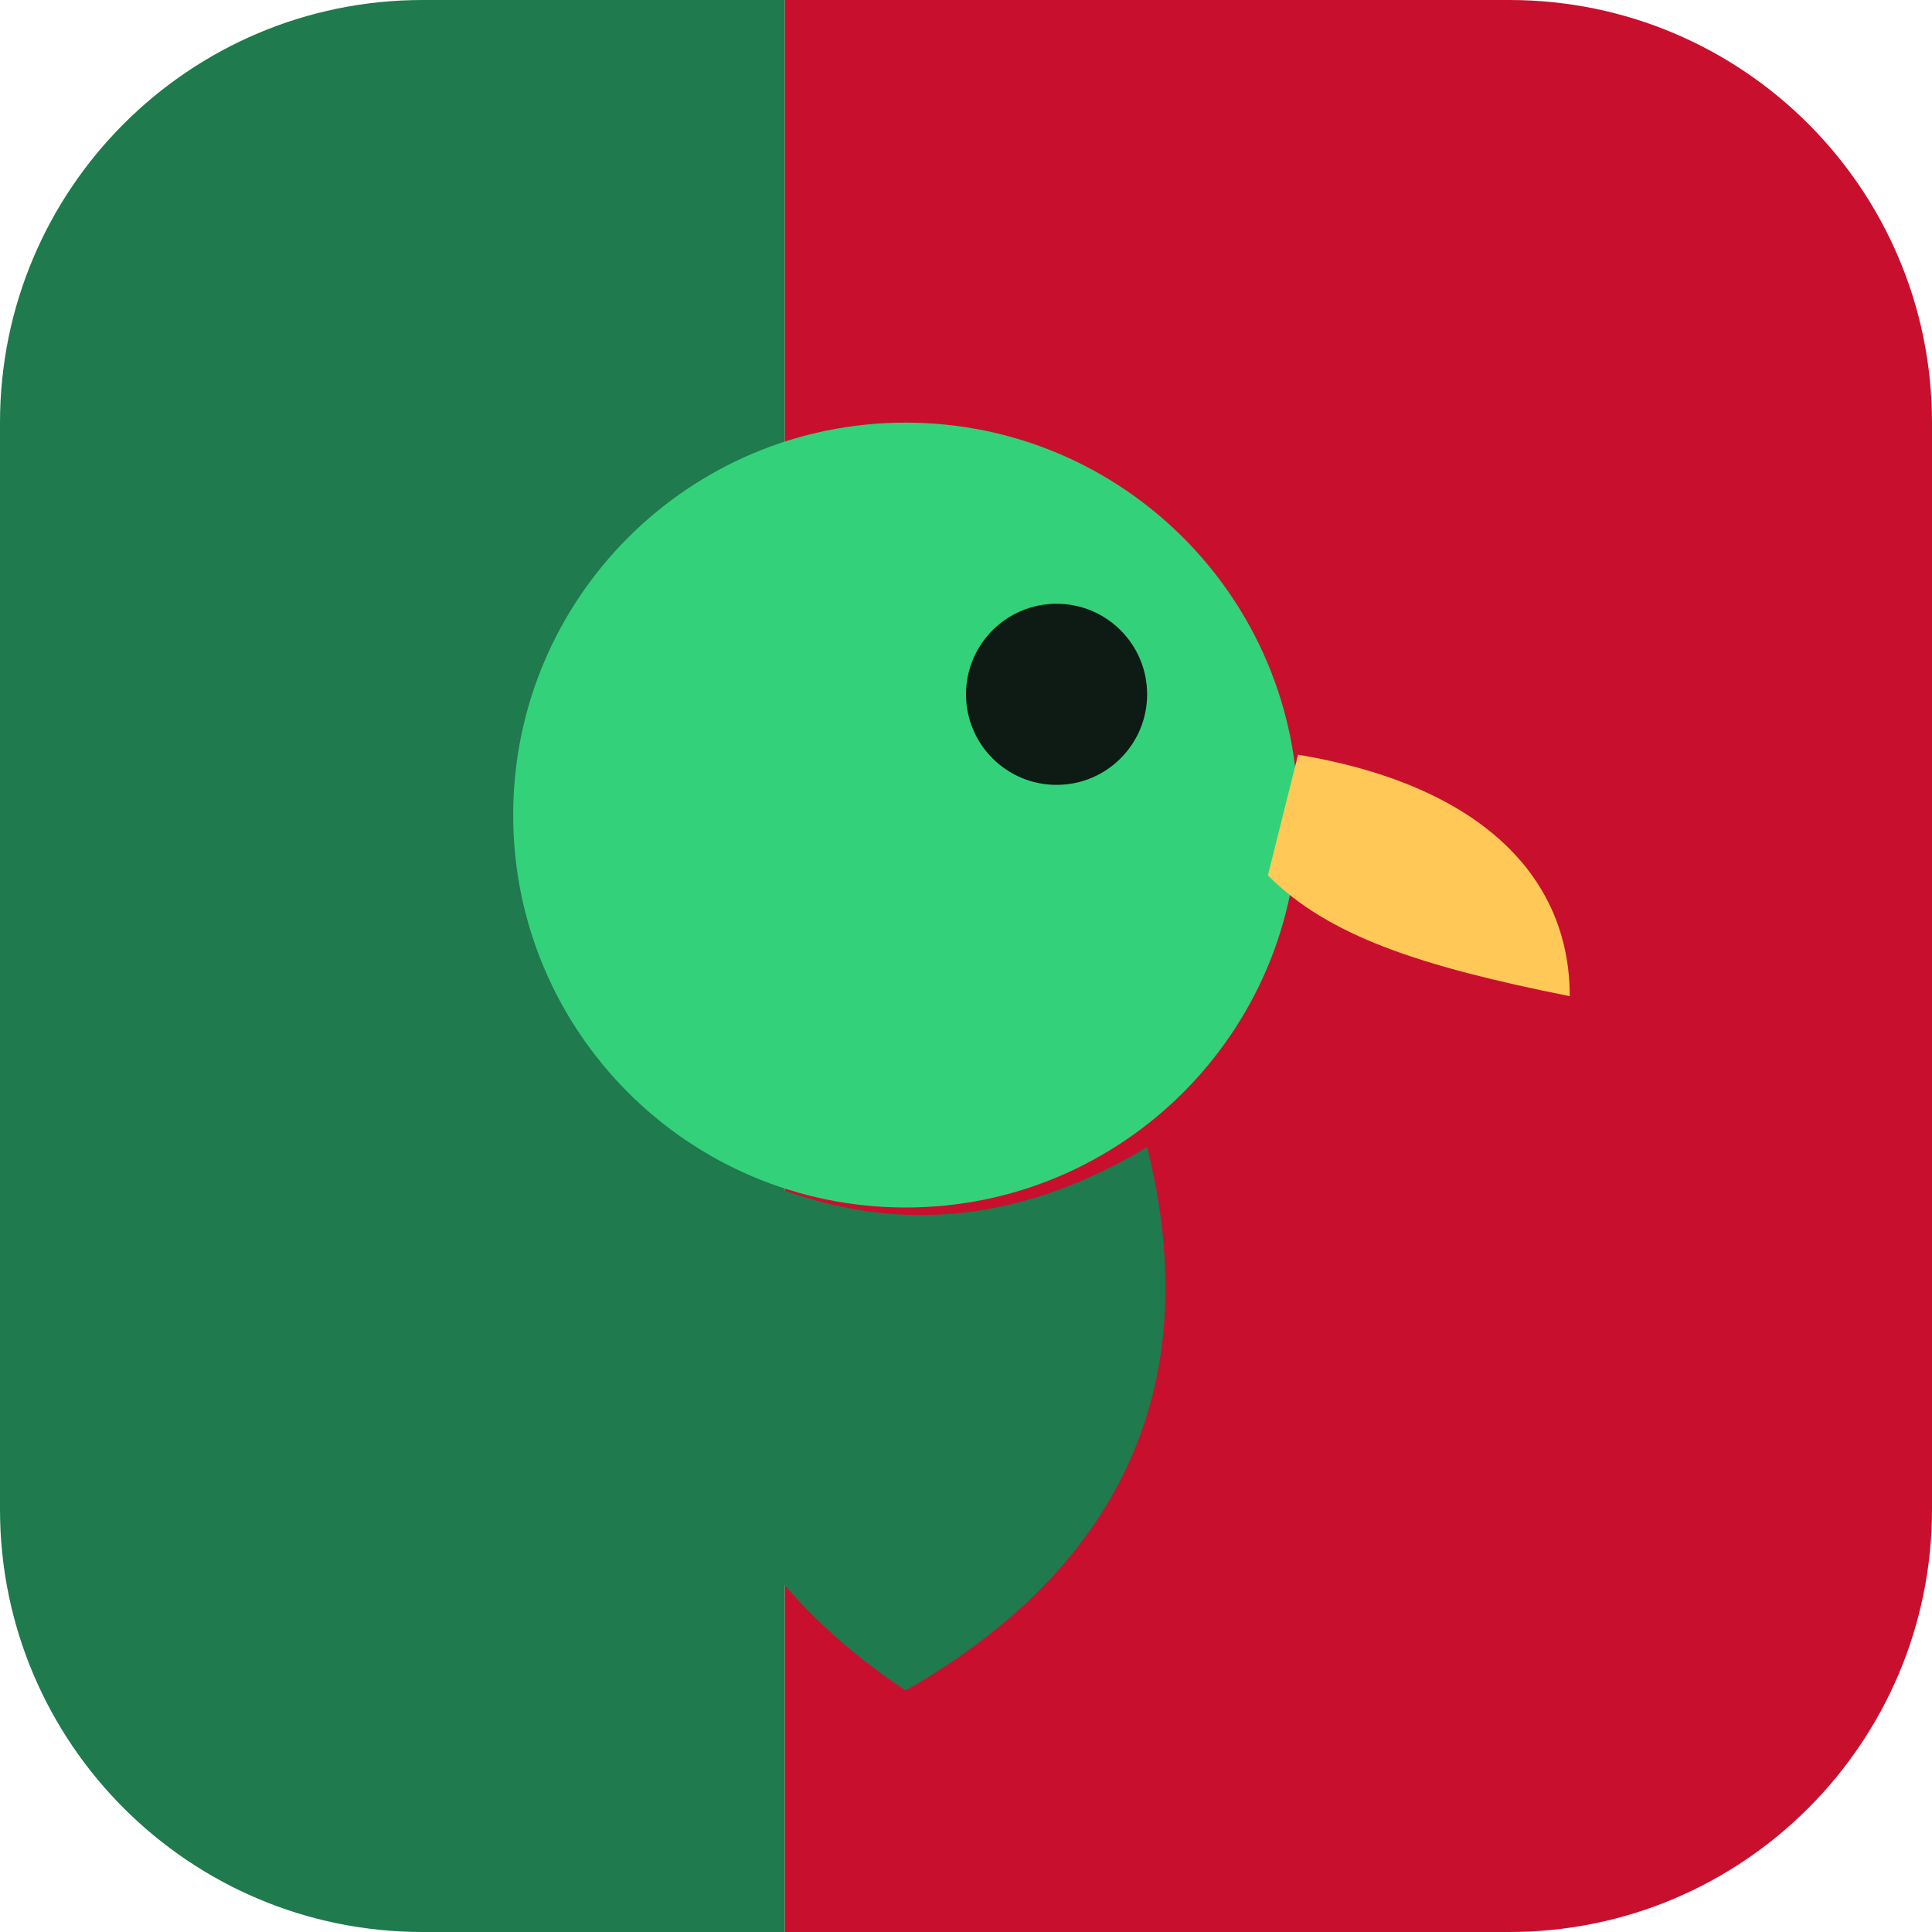
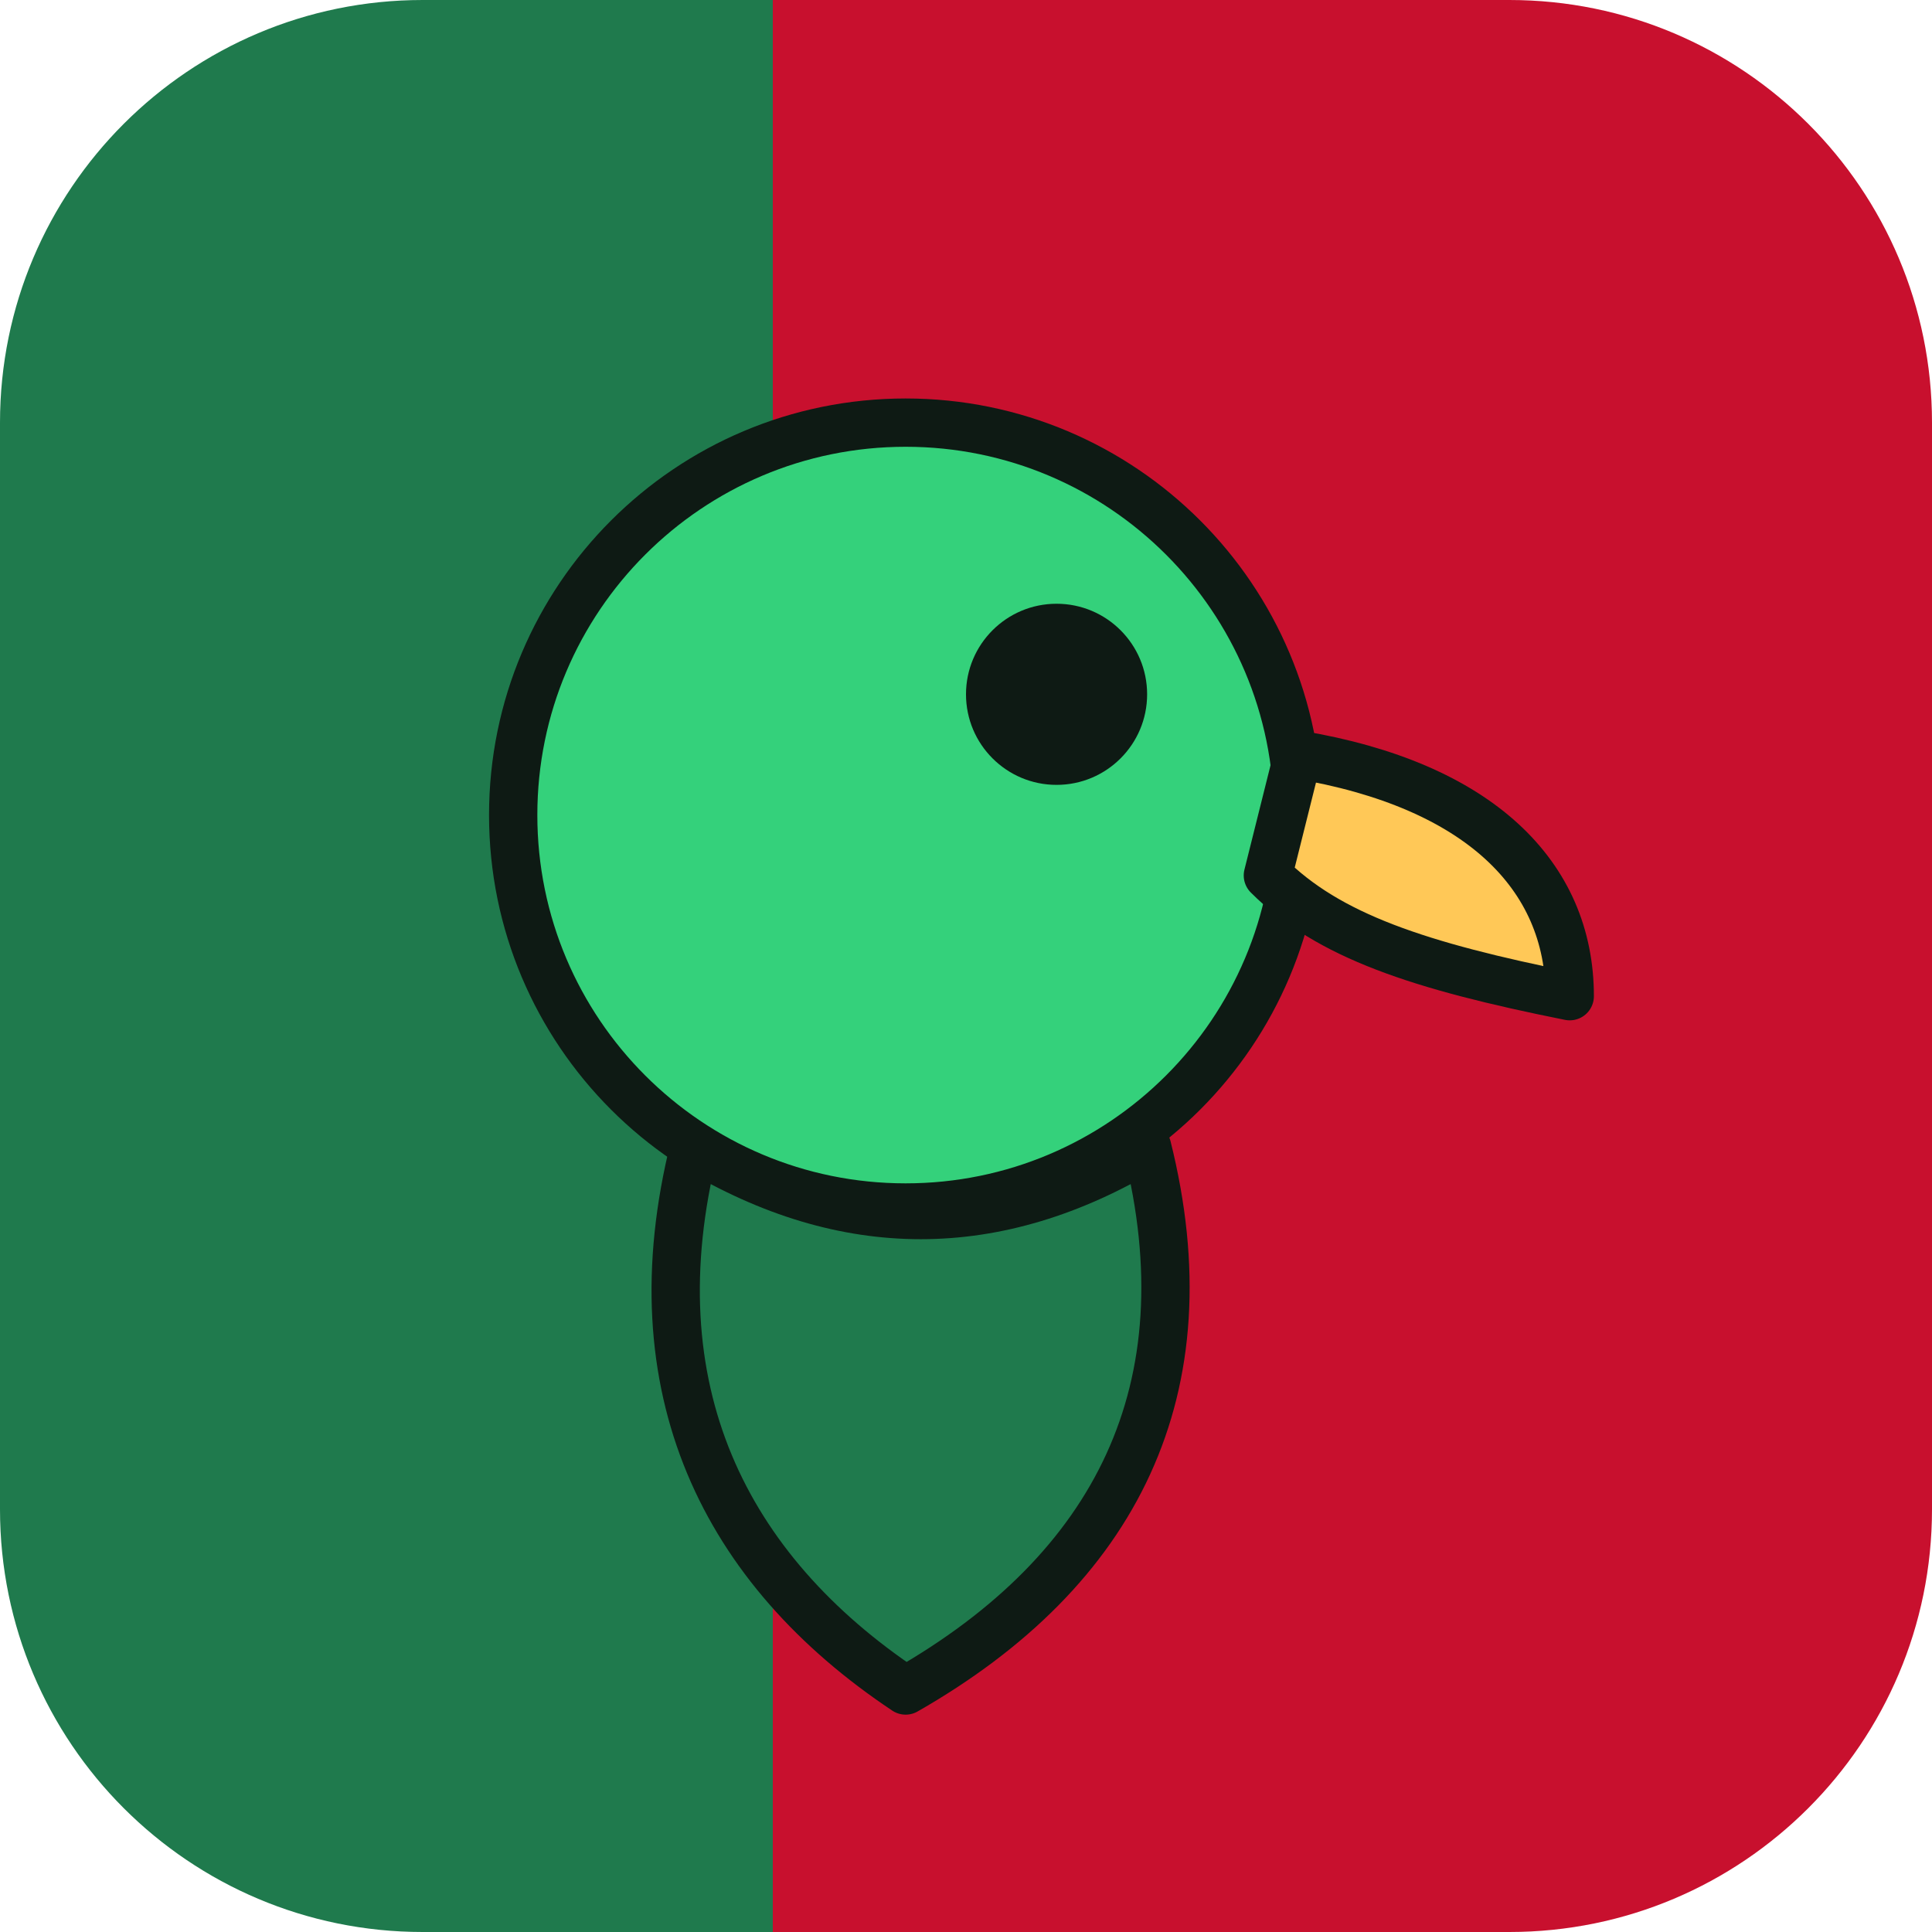
<svg xmlns="http://www.w3.org/2000/svg" viewBox="0 0 64 64">
  <defs>
    <clipPath id="r">
      <rect width="64" height="64" rx="14" />
    </clipPath>
  </defs>
  <g clip-path="url(#r)">
-     <rect width="26" height="64" fill="#1f7a4d" />
-     <rect x="26" width="38" height="64" fill="#c8102e" />
-     <circle cx="30" cy="27" r="13" fill="#34d17b" />
-     <circle cx="35" cy="23" r="3" fill="#0e1a14" />
-     <path d="M43 25c6 1 9 4 9 8-5-1-8-2-10-4z" fill="#ffc857" />
-     <path d="M23 38c-2 8 1 14 7 18 7-4 10-10 8-18-5 3-10 3-15 0z" fill="#1f7a4d" />
+     <rect width="25.6" height="64" fill="#1f7a4d" />
+     <rect x="25.6" width="38.4" height="64" fill="#c8102e" />
+     <g stroke="#0e1a14" stroke-width="1.6" stroke-linejoin="round">
+       <path d="M23 38c-2 8 1 14 7 18 7-4 10-10 8-18-5 3-10 3-15 0z" fill="#1f7a4d" />
+       <circle cx="30" cy="27" r="13" fill="#34d17b" />
+       <path d="M43 25c6 1 9 4 9 8-5-1-8-2-10-4z" fill="#ffc857" />
+       <circle cx="35" cy="23" r="3" fill="#0e1a14" stroke="none" />
+     </g>
  </g>
</svg>
